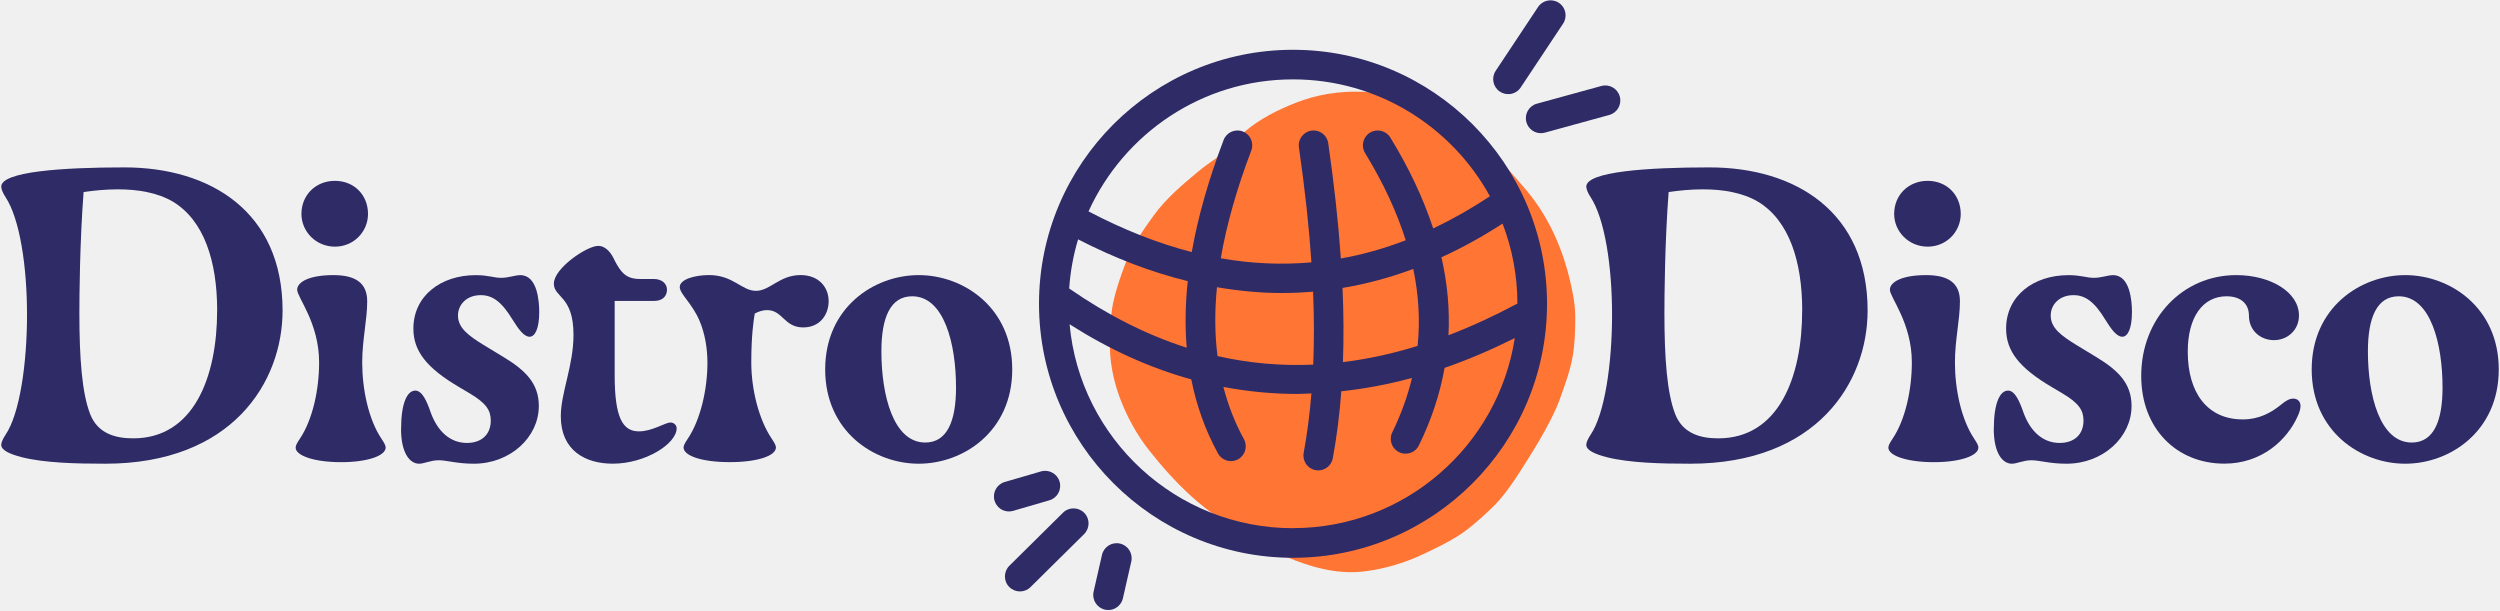
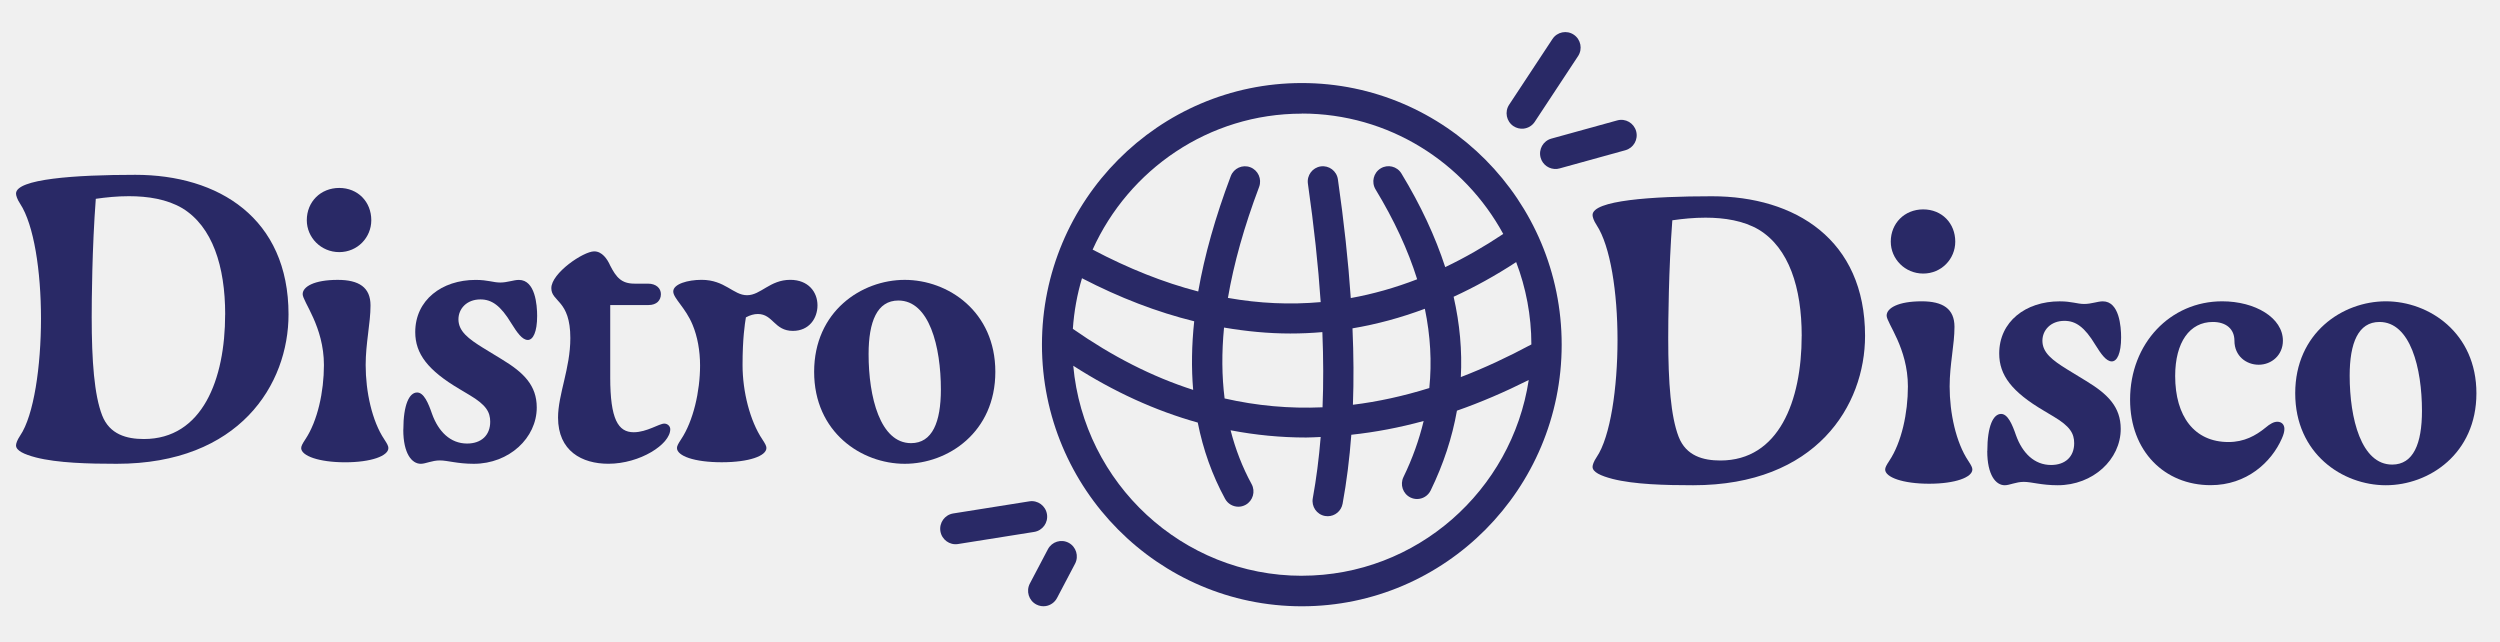
- <svg xmlns="http://www.w3.org/2000/svg" width="680" height="166" viewBox="0 0 680 166" fill="none">
-   <g clip-path="url(#clip0_1430_2046)">
-     <path d="M5.89 124.35C2.65 123.51 0.34 122.47 0.34 121C0.34 120.48 0.65 119.53 1.49 118.28C5.36 112.63 7.35 98.91 7.35 85.62C7.35 72.33 5.36 59.45 1.49 53.59C0.65 52.33 0.34 51.29 0.34 50.76C0.34 46.68 16.88 45.53 33.84 45.53C57.18 45.53 76.86 57.57 76.86 84.47C76.86 103.94 63.15 126.13 28.6 126.13C20.75 126.13 12.06 125.92 5.88 124.35H5.89ZM59.07 84.47C59.07 71.07 55.51 59.97 47.03 54.85C42.74 52.34 37.4 51.5 32.06 51.5C28.81 51.5 25.67 51.81 22.74 52.23C21.69 65.94 21.59 80.7 21.59 85.2C21.59 97.55 22.32 106.97 24.52 112.63C26.61 117.97 31.43 119.23 36.24 119.23C52.67 119.23 59.06 102.59 59.06 84.48L59.07 84.47Z" fill="#2E2B66" />
-     <path d="M80.42 121.73C80.42 121.21 80.73 120.58 81.57 119.32C85.02 114.19 86.8 106.03 86.8 98.59C86.8 87.81 80.83 80.9 80.83 78.81C80.83 76.72 84.08 74.83 90.67 74.83C96.64 74.83 99.88 76.92 99.88 81.95C99.88 86.98 98.52 92.42 98.52 98.59C98.52 106.02 100.3 114.19 103.75 119.32C104.59 120.58 104.9 121.2 104.9 121.73C104.9 123.93 100.08 125.71 92.76 125.71C85.44 125.71 80.41 123.93 80.41 121.73H80.42ZM81.99 58.19C81.99 53.06 85.86 49.19 91.1 49.19C96.34 49.19 100.1 53.06 100.1 58.19C100.1 63.01 96.23 67.09 91.1 67.09C85.97 67.09 81.99 63.01 81.99 58.19Z" fill="#2E2B66" />
-     <path d="M109.1 116.6C109.1 109.59 110.78 106.24 112.97 106.24C114.85 106.24 116.11 109.17 117.16 112.21C118.94 117.13 122.29 120.48 127 120.48C130.98 120.48 133.49 118.18 133.49 114.41C133.49 111.69 132.34 109.7 127.73 106.98L124.9 105.3C116 100.07 112.44 95.46 112.44 89.39C112.44 80.49 119.87 74.84 129.4 74.84C132.85 74.84 134.32 75.57 136.31 75.57C138.3 75.57 140.08 74.84 141.54 74.84C146.15 74.84 146.67 81.85 146.67 84.89C146.67 89.39 145.52 91.59 144.05 91.59C142.48 91.59 141.02 89.5 139.44 86.98C136.4 81.96 133.89 80.28 130.75 80.28C126.88 80.28 124.57 82.9 124.57 85.83C124.57 89.18 127.4 91.27 131.48 93.79L136.82 97.03C142.89 100.69 146.56 104.25 146.56 110.43C146.56 118.91 138.81 126.13 128.87 126.13C124.26 126.13 121.54 125.19 119.34 125.19C117.14 125.19 115.36 126.13 114 126.13C111.49 126.13 109.08 123.3 109.08 116.6H109.1Z" fill="#2E2B66" />
-     <path d="M152.54 113.25C152.54 106.76 155.99 99.54 155.99 91.06C155.99 80.38 150.65 81.01 150.65 77.14C150.65 72.95 159.65 66.88 162.69 66.88C164.89 66.88 166.35 68.97 167.19 70.86C168.87 74.11 170.33 75.88 173.99 75.88H177.76C180.17 75.88 181.42 77.24 181.42 78.81C181.42 80.59 180.16 81.85 177.97 81.85H167.19V102.05C167.19 113.67 169.39 117.33 173.79 117.33C177.45 117.33 180.91 114.92 182.37 114.92C183.31 114.92 184.05 115.65 184.05 116.49C184.05 120.68 175.57 126.12 166.67 126.12C159.24 126.12 152.54 122.56 152.54 113.24V113.25Z" fill="#2E2B66" />
-     <path d="M185.931 121.73C185.931 121.21 186.241 120.58 187.081 119.32C190.531 114.19 192.421 105.92 192.421 98.7C192.421 94.62 191.691 90.64 190.331 87.39C188.341 82.58 184.891 79.96 184.891 78.07C184.891 75.98 188.971 74.82 192.841 74.82C199.441 74.82 201.741 79.11 205.611 79.11C209.481 79.11 212.001 74.82 217.751 74.82C222.771 74.82 225.391 78.17 225.391 81.94C225.391 85.5 223.091 89.06 218.481 89.06C213.251 89.06 212.931 84.35 208.641 84.35C207.591 84.35 206.441 84.66 205.291 85.29C204.981 87.17 204.351 91.15 204.351 98.58C204.351 106.01 206.441 114.18 209.901 119.31C210.741 120.57 211.051 121.19 211.051 121.72C211.051 123.92 206.231 125.7 198.491 125.7C190.751 125.7 185.931 123.92 185.931 121.72V121.73Z" fill="#2E2B66" />
-     <path d="M224.449 100.48C224.449 83.63 237.739 74.83 249.889 74.83C262.039 74.83 275.329 83.62 275.329 100.48C275.329 117.34 262.039 126.13 249.889 126.13C237.739 126.13 224.449 117.34 224.449 100.48ZM260.039 105.4C260.039 93.47 256.799 80.59 248.109 80.59C242.139 80.59 239.739 86.45 239.739 95.56C239.739 107.49 242.979 120.37 251.669 120.37C257.639 120.37 260.039 114.51 260.039 105.4Z" fill="#2E2B66" />
-     <path d="M437.021 124.35C433.781 123.51 431.471 122.47 431.471 121C431.471 120.48 431.781 119.53 432.621 118.28C436.491 112.63 438.481 98.91 438.481 85.62C438.481 72.33 436.491 59.45 432.621 53.59C431.781 52.33 431.471 51.29 431.471 50.76C431.471 46.68 448.011 45.53 464.971 45.53C488.311 45.53 507.991 57.57 507.991 84.47C507.991 103.94 494.281 126.13 459.731 126.13C451.881 126.13 443.191 125.92 437.011 124.35H437.021ZM490.201 84.47C490.201 71.07 486.641 59.97 478.161 54.85C473.871 52.34 468.531 51.5 463.191 51.5C459.941 51.5 456.801 51.81 453.871 52.23C452.821 65.94 452.721 80.7 452.721 85.2C452.721 97.55 453.451 106.97 455.651 112.63C457.741 117.97 462.561 119.23 467.371 119.23C483.801 119.23 490.191 102.59 490.191 84.48L490.201 84.47Z" fill="#2E2B66" />
-     <path d="M513.641 121.73C513.641 121.21 513.951 120.58 514.791 119.32C518.241 114.19 520.021 106.03 520.021 98.59C520.021 87.81 514.051 80.9 514.051 78.81C514.051 76.72 517.301 74.83 523.891 74.83C529.861 74.83 533.101 76.92 533.101 81.95C533.101 86.98 531.741 92.42 531.741 98.59C531.741 106.02 533.521 114.19 536.971 119.32C537.811 120.58 538.121 121.2 538.121 121.73C538.121 123.93 533.301 125.71 525.981 125.71C518.661 125.71 513.631 123.93 513.631 121.73H513.641ZM515.211 58.19C515.211 53.06 519.081 49.19 524.321 49.19C529.561 49.19 533.321 53.06 533.321 58.19C533.321 63.01 529.451 67.09 524.321 67.09C519.191 67.09 515.211 63.01 515.211 58.19Z" fill="#2E2B66" />
-     <path d="M542.321 116.6C542.321 109.59 544.001 106.24 546.191 106.24C548.071 106.24 549.331 109.17 550.381 112.21C552.161 117.13 555.511 120.48 560.221 120.48C564.201 120.48 566.711 118.18 566.711 114.41C566.711 111.69 565.561 109.7 560.951 106.98L558.121 105.3C549.221 100.07 545.661 95.46 545.661 89.39C545.661 80.49 553.091 74.84 562.621 74.84C566.071 74.84 567.541 75.57 569.531 75.57C571.521 75.57 573.301 74.84 574.761 74.84C579.371 74.84 579.891 81.85 579.891 84.89C579.891 89.39 578.741 91.59 577.271 91.59C575.701 91.59 574.241 89.5 572.661 86.98C569.621 81.96 567.111 80.28 563.971 80.28C560.101 80.28 557.791 82.9 557.791 85.83C557.791 89.18 560.621 91.27 564.701 93.79L570.041 97.03C576.111 100.69 579.781 104.25 579.781 110.43C579.781 118.91 572.031 126.13 562.091 126.13C557.481 126.13 554.761 125.19 552.561 125.19C550.361 125.19 548.581 126.13 547.221 126.13C544.711 126.13 542.301 123.3 542.301 116.6H542.321Z" fill="#2E2B66" />
-     <path d="M582.41 102.26C582.41 86.56 593.72 74.83 608.26 74.83C617.58 74.83 625.32 79.44 625.32 85.82C625.32 89.8 622.18 92.52 618.51 92.52C615.06 92.52 611.71 90.11 611.71 85.82C611.71 82.58 609.41 80.59 605.64 80.59C599.15 80.59 595.07 86.24 595.07 95.66C595.07 106.86 600.41 114.08 610.04 114.08C614.44 114.08 617.68 112.3 620.4 110.1C621.76 108.95 622.81 108.42 623.75 108.42C625.01 108.42 625.74 109.26 625.74 110.41C625.74 111.14 625.53 111.98 625.01 113.13C622.08 119.72 615.17 126.11 605.02 126.11C592.14 126.11 582.41 116.69 582.41 102.24V102.26Z" fill="#2E2B66" />
-     <path d="M628.781 100.48C628.781 83.63 642.071 74.83 654.221 74.83C666.371 74.83 679.661 83.62 679.661 100.48C679.661 117.34 666.371 126.13 654.221 126.13C642.071 126.13 628.781 117.34 628.781 100.48ZM664.371 105.4C664.371 93.47 661.131 80.59 652.441 80.59C646.471 80.59 644.071 86.45 644.071 95.56C644.071 107.49 647.311 120.37 656.001 120.37C661.971 120.37 664.371 114.51 664.371 105.4Z" fill="#2E2B66" />
-     <path d="M424.33 108.39C425.66 104.73 427.05 100.91 427.75 97.04C428.38 93.54 428.46 89.86 428.47 86.33C428.47 84.6 428.32 82.87 428.03 81.17C426.19 70.36 422.16 59.97 414.99 51.52C411.31 47.19 407.57 43.02 403.2 39.39C398.64 35.61 393.67 31.97 388.35 29.38C377.25 24 363.85 23.44 352.36 27.99C347.59 29.87 342.75 32.3 338.79 35.63C335.96 38.01 333.26 40.4 330.81 43.05C329.07 44.2 327.39 45.44 325.78 46.77C321.52 50.3 317.17 54.01 313.88 58.5C310.83 62.67 307.77 67.17 305.96 72.07C304.74 75.37 303.55 78.77 302.8 82.23C302.06 85.7 302.02 89.35 301.9 92.86C301.73 98.02 302.81 103.45 304.61 108.25C306.49 113.25 309.16 118.17 312.47 122.38C315.98 126.84 319.83 131.16 324.03 134.98C328.54 139.08 333.61 142.45 338.75 145.7C342.16 147.86 345.73 149.75 349.45 151.31C356.26 154.16 363.41 156.31 370.89 155.44C376.44 154.79 381.95 153.17 387 150.78C390.24 149.25 393.59 147.68 396.64 145.74C399.8 143.73 402.59 141.13 405.33 138.6C409.56 134.68 412.61 129.59 415.66 124.78C417.88 121.28 420 117.68 421.88 113.99C422.8 112.17 423.64 110.32 424.34 108.41L424.33 108.39Z" fill="#FF7534" />
-     <path d="M351.699 13.54C313.599 13.54 282.609 44.53 282.609 82.63C282.609 120.73 313.599 151.72 351.699 151.72C389.799 151.72 420.789 120.73 420.789 82.63C420.789 44.53 389.799 13.54 351.699 13.54ZM331.009 78.12C336.929 79.13 342.809 79.7 348.639 79.7C351.489 79.7 354.329 79.57 357.159 79.33C357.449 86.32 357.459 92.92 357.199 99.18C348.379 99.57 339.699 98.78 331.159 96.85C330.409 90.97 330.359 84.74 331.009 78.12ZM322.799 94.58C311.959 91.12 301.309 85.74 290.819 78.47C291.129 73.86 291.959 69.38 293.239 65.1C303.279 70.27 313.229 74.06 323.069 76.47C322.399 82.8 322.299 88.83 322.789 94.58H322.799ZM365.169 78.32C371.649 77.24 378.059 75.51 384.409 73.15C385.889 80.26 386.299 87.23 385.589 94.09C378.729 96.21 371.959 97.68 365.279 98.5C365.509 92.12 365.479 85.4 365.169 78.32ZM392.069 69.98C397.669 67.43 403.209 64.38 408.699 60.82C411.289 67.58 412.729 74.91 412.739 82.57C406.399 85.95 400.149 88.83 393.979 91.19C394.349 84.22 393.719 77.16 392.069 69.98ZM351.699 21.59C374.769 21.59 394.879 34.45 405.259 53.38C400.139 56.77 394.999 59.69 389.829 62.14C387.179 54.07 383.329 45.84 378.179 37.42C377.019 35.52 374.539 34.92 372.639 36.08C370.739 37.24 370.139 39.72 371.299 41.62C376.259 49.73 379.919 57.63 382.359 65.35C376.519 67.6 370.639 69.25 364.709 70.31C364.039 60.59 362.899 50.18 361.279 38.94C360.959 36.74 358.929 35.22 356.719 35.53C354.519 35.85 352.989 37.89 353.309 40.09C354.929 51.33 356.059 61.7 356.709 71.36C348.589 72.08 340.379 71.72 332.049 70.25C333.609 61.17 336.369 51.42 340.349 40.94C341.139 38.86 340.089 36.53 338.009 35.75C335.929 34.96 333.609 36.01 332.819 38.09C328.709 48.91 325.829 59.05 324.159 68.56C314.959 66.2 305.609 62.49 296.079 57.5C305.679 36.35 326.979 21.59 351.679 21.59H351.699ZM351.699 143.67C319.919 143.67 293.749 119.26 290.929 88.2C301.709 95.07 312.749 100.07 324.029 103.2C325.459 110.36 327.859 117.07 331.289 123.33C332.019 124.66 333.399 125.42 334.819 125.42C335.479 125.42 336.139 125.26 336.759 124.92C338.709 123.85 339.419 121.4 338.349 119.45C335.899 115 334.059 110.25 332.759 105.24C339.369 106.5 346.069 107.15 352.829 107.15C354.119 107.15 355.419 107.05 356.709 107.01C356.249 112.66 355.549 118.04 354.599 123.19C354.199 125.38 355.639 127.48 357.829 127.88C358.079 127.93 358.319 127.95 358.559 127.95C360.459 127.95 362.159 126.59 362.519 124.65C363.589 118.86 364.359 112.81 364.839 106.43C371.189 105.74 377.599 104.56 384.069 102.79C382.859 107.78 381.089 112.71 378.699 117.6C377.719 119.6 378.549 122.01 380.549 122.99C381.119 123.27 381.719 123.4 382.319 123.4C383.809 123.4 385.239 122.57 385.939 121.14C389.349 114.18 391.659 107.17 392.929 100.06C399.239 97.88 405.599 95.16 412.019 91.96C407.509 121.2 382.179 143.65 351.699 143.65V143.67Z" fill="#2E2B66" />
-     <path d="M410.619 25.58C409.719 25.67 408.779 25.46 407.969 24.92C406.089 23.67 405.579 21.14 406.829 19.26L418.349 1.91C419.599 0.03 422.129 -0.48 424.019 0.77C425.899 2.02 426.409 4.55 425.159 6.43L413.639 23.78C412.929 24.85 411.809 25.47 410.629 25.59L410.619 25.58Z" fill="#2E2B66" />
-     <path d="M419.509 36.21C417.569 36.4 415.709 35.17 415.179 33.22C414.579 31.04 415.859 28.8 418.039 28.2L435.559 23.39C437.749 22.79 439.989 24.07 440.579 26.25C441.179 28.43 439.899 30.67 437.719 31.27L420.199 36.08C419.969 36.14 419.739 36.19 419.509 36.21Z" fill="#2E2B66" />
-     <path d="M294.879 145.271L280.299 159.691C278.699 161.281 276.109 161.261 274.519 159.661C272.929 158.061 272.949 155.471 274.549 153.881L289.129 139.461C290.729 137.871 293.319 137.891 294.909 139.491C296.499 141.091 296.479 143.681 294.879 145.271Z" fill="#2E2B66" />
-     <path d="M303.11 165.57C302.33 165.92 301.44 166.02 300.54 165.82C298.34 165.32 296.96 163.13 297.46 160.93L299.74 150.93C300.24 148.73 302.43 147.35 304.63 147.85C306.83 148.35 308.21 150.54 307.71 152.74L305.43 162.74C305.13 164.04 304.24 165.06 303.11 165.57Z" fill="#2E2B66" />
-     <path d="M271.98 138.29C271.3 137.78 270.77 137.05 270.51 136.17C269.88 134 271.12 131.73 273.29 131.1L283.14 128.23C285.31 127.6 287.58 128.84 288.21 131.01C288.84 133.18 287.6 135.45 285.43 136.08L275.58 138.95C274.3 139.32 272.98 139.04 271.98 138.3V138.29Z" fill="#2E2B66" />
-   </g>
-   <defs>
-     <clipPath id="clip0_1430_2046">
-       <rect width="680" height="166" fill="white" />
-     </clipPath>
-   </defs>
+ <svg xmlns="http://www.w3.org/2000/svg" width="374" height="96" viewBox="0 0 374 96" fill="none">
+   <path d="M194.752 12.423C173.319 12.423 155.876 29.978 155.876 51.561C155.876 73.145 173.313 90.7 194.752 90.7C216.19 90.7 233.627 73.145 233.627 51.561C233.627 29.978 216.19 12.423 194.752 12.423ZM183.111 49.003C186.441 49.571 189.749 49.893 193.031 49.893C194.635 49.893 196.233 49.824 197.826 49.684C197.986 53.642 197.996 57.381 197.852 60.932C192.887 61.151 188.007 60.706 183.201 59.607C182.781 56.276 182.754 52.747 183.116 48.998L183.111 49.003ZM178.492 58.325C172.392 56.367 166.403 53.321 160.5 49.196C160.676 46.584 161.14 44.047 161.864 41.623C167.512 44.551 173.111 46.697 178.652 48.064C178.273 51.647 178.22 55.064 178.497 58.319L178.492 58.325ZM202.333 49.121C205.977 48.509 209.584 47.528 213.159 46.192C213.995 50.22 214.219 54.168 213.825 58.051C209.962 59.253 206.153 60.09 202.397 60.551C202.53 56.936 202.509 53.133 202.333 49.121ZM217.463 44.395C220.612 42.947 223.734 41.226 226.819 39.209C228.279 43.038 229.088 47.19 229.094 51.529C225.529 53.444 222.013 55.075 218.54 56.41C218.747 52.462 218.39 48.467 217.463 44.395ZM194.752 16.987C207.73 16.987 219.046 24.276 224.885 34.998C222.008 36.919 219.115 38.571 216.206 39.96C214.714 35.385 212.551 30.729 209.653 25.955C209.003 24.877 207.607 24.539 206.536 25.199C205.471 25.853 205.13 27.259 205.785 28.337C208.572 32.933 210.639 37.401 212.008 41.778C208.721 43.049 205.412 43.988 202.077 44.589C201.699 39.08 201.06 33.185 200.149 26.824C199.967 25.58 198.827 24.716 197.581 24.893C196.345 25.076 195.482 26.229 195.663 27.479C196.574 33.845 197.208 39.724 197.575 45.195C193.004 45.602 188.385 45.398 183.697 44.567C184.576 39.423 186.126 33.899 188.364 27.967C188.806 26.787 188.22 25.473 187.048 25.022C185.876 24.577 184.571 25.167 184.123 26.347C181.811 32.477 180.191 38.222 179.254 43.607C174.075 42.266 168.817 40.169 163.457 37.342C168.859 25.36 180.847 17.003 194.741 17.003L194.752 16.987ZM194.752 86.135C176.872 86.135 162.147 72.308 160.559 54.715C166.622 58.609 172.834 61.441 179.184 63.217C179.989 67.271 181.337 71.074 183.271 74.62C183.681 75.376 184.459 75.805 185.258 75.805C185.625 75.805 185.998 75.714 186.345 75.521C187.442 74.915 187.842 73.525 187.24 72.421C185.865 69.9 184.826 67.212 184.096 64.37C187.82 65.083 191.582 65.453 195.391 65.453C196.116 65.453 196.845 65.4 197.575 65.373C197.314 68.569 196.925 71.621 196.393 74.534C196.164 75.773 196.979 76.963 198.209 77.189C198.348 77.216 198.486 77.226 198.625 77.226C199.696 77.226 200.649 76.459 200.852 75.36C201.454 72.077 201.885 68.65 202.157 65.04C205.732 64.654 209.333 63.978 212.978 62.98C212.296 65.807 211.305 68.602 209.957 71.369C209.408 72.501 209.872 73.869 210.996 74.421C211.315 74.577 211.656 74.652 211.992 74.652C212.828 74.652 213.633 74.18 214.027 73.375C215.945 69.433 217.245 65.459 217.959 61.436C221.507 60.197 225.087 58.657 228.699 56.85C226.163 73.413 211.912 86.13 194.762 86.13L194.752 86.135Z" fill="#292966" />
+   <path d="M227.906 19.245C227.4 19.294 226.872 19.175 226.414 18.87C225.354 18.162 225.066 16.724 225.769 15.662L232.248 5.836C232.951 4.769 234.379 4.479 235.434 5.187C236.494 5.895 236.782 7.333 236.078 8.395L229.6 18.221C229.2 18.827 228.572 19.181 227.906 19.245Z" fill="#292966" />
+   <path d="M232.909 25.269C231.817 25.376 230.772 24.679 230.474 23.579C230.138 22.346 230.858 21.074 232.083 20.736L241.939 18.012C243.17 17.674 244.427 18.398 244.768 19.631C245.104 20.865 244.385 22.136 243.159 22.474L233.303 25.199C233.175 25.236 233.042 25.258 232.914 25.274L232.909 25.269Z" fill="#292966" />
+   <path d="M154.715 79.575L143.313 81.388C142.062 81.587 140.884 80.729 140.682 79.463C140.485 78.202 141.337 77.017 142.594 76.813L153.995 75C155.247 74.802 156.425 75.66 156.627 76.926C156.83 78.192 155.972 79.372 154.715 79.575Z" fill="#292966" />
+   <path d="M156.457 90.667C155.983 90.743 155.482 90.667 155.024 90.426C153.9 89.831 153.474 88.425 154.065 87.299L156.766 82.166C157.363 81.034 158.753 80.605 159.872 81.201C160.991 81.796 161.422 83.201 160.831 84.328L158.13 89.461C157.778 90.131 157.144 90.555 156.457 90.667Z" fill="#292966" />
+   <path d="M5.354 68.43C3.628 67.979 2.397 67.421 2.397 66.633C2.397 66.354 2.563 65.844 3.01 65.174C5.072 62.143 6.132 54.784 6.132 47.656C6.132 40.528 5.072 33.62 3.01 30.476C2.563 29.801 2.397 29.243 2.397 28.959C2.397 26.77 11.209 26.153 20.245 26.153C32.68 26.153 43.164 32.611 43.164 47.039C43.164 57.482 35.86 69.384 17.453 69.384C13.271 69.384 8.641 69.272 5.349 68.43H5.354ZM33.687 47.034C33.687 39.847 31.79 33.893 27.272 31.147C24.987 29.801 22.142 29.35 19.297 29.35C17.565 29.35 15.892 29.516 14.331 29.742C13.772 37.095 13.719 45.012 13.719 47.425C13.719 54.05 14.108 59.102 15.28 62.138C16.393 65.002 18.961 65.678 21.524 65.678C30.277 65.678 33.681 56.753 33.681 47.039L33.687 47.034Z" fill="#292966" />
+   <path d="M45.061 67.024C45.061 66.745 45.226 66.407 45.674 65.731C47.512 62.98 48.46 58.603 48.46 54.613C48.46 48.831 45.279 45.124 45.279 44.003C45.279 42.882 47.011 41.869 50.522 41.869C53.702 41.869 55.429 42.99 55.429 45.688C55.429 48.385 54.704 51.303 54.704 54.613C54.704 58.598 55.652 62.98 57.49 65.731C57.938 66.407 58.103 66.74 58.103 67.024C58.103 68.204 55.535 69.159 51.635 69.159C47.736 69.159 45.056 68.204 45.056 67.024H45.061ZM45.897 32.944C45.897 30.192 47.959 28.116 50.751 28.116C53.543 28.116 55.546 30.192 55.546 32.944C55.546 35.529 53.484 37.717 50.751 37.717C48.018 37.717 45.897 35.529 45.897 32.944Z" fill="#292966" />
+   <path d="M60.341 64.273C60.341 60.513 61.236 58.716 62.403 58.716C63.404 58.716 64.075 60.287 64.635 61.918C65.583 64.557 67.368 66.354 69.877 66.354C71.998 66.354 73.335 65.12 73.335 63.098C73.335 61.639 72.722 60.572 70.266 59.113L68.758 58.212C64.017 55.407 62.12 52.934 62.12 49.678C62.12 44.904 66.079 41.874 71.156 41.874C72.994 41.874 73.777 42.266 74.837 42.266C75.897 42.266 76.846 41.874 77.624 41.874C80.08 41.874 80.357 45.634 80.357 47.264C80.357 49.678 79.744 50.858 78.961 50.858C78.124 50.858 77.347 49.737 76.505 48.386C74.885 45.693 73.548 44.792 71.875 44.792C69.813 44.792 68.583 46.197 68.583 47.769C68.583 49.566 70.09 50.687 72.264 52.038L75.109 53.776C78.343 55.739 80.298 57.648 80.298 60.963C80.298 65.512 76.169 69.384 70.874 69.384C68.417 69.384 66.968 68.88 65.796 68.88C64.624 68.88 63.676 69.384 62.951 69.384C61.614 69.384 60.33 67.866 60.33 64.273H60.341Z" fill="#292966" />
+   <path d="M83.484 62.476C83.484 58.995 85.323 55.122 85.323 50.574C85.323 44.845 82.478 45.183 82.478 43.108C82.478 40.86 87.272 37.605 88.892 37.605C90.064 37.605 90.842 38.725 91.29 39.739C92.184 41.482 92.962 42.432 94.912 42.432H96.921C98.205 42.432 98.871 43.161 98.871 44.003C98.871 44.958 98.199 45.634 97.033 45.634H91.29V56.468C91.29 62.701 92.462 64.664 94.806 64.664C96.756 64.664 98.599 63.371 99.377 63.371C99.878 63.371 100.272 63.763 100.272 64.213C100.272 66.461 95.754 69.379 91.012 69.379C87.054 69.379 83.484 67.469 83.484 62.47V62.476Z" fill="#292966" />
+   <path d="M101.273 67.024C101.273 66.745 101.438 66.407 101.886 65.731C103.724 62.98 104.73 58.544 104.73 54.672C104.73 52.483 104.342 50.349 103.617 48.605C102.557 46.026 100.719 44.62 100.719 43.606C100.719 42.486 102.892 41.863 104.954 41.863C108.47 41.863 109.696 44.164 111.758 44.164C113.819 44.164 115.162 41.863 118.225 41.863C120.9 41.863 122.296 43.66 122.296 45.682C122.296 47.592 121.07 49.501 118.614 49.501C115.828 49.501 115.657 46.975 113.372 46.975C112.812 46.975 112.2 47.141 111.587 47.479C111.422 48.487 111.086 50.622 111.086 54.607C111.086 58.593 112.2 62.975 114.043 65.726C114.491 66.402 114.656 66.734 114.656 67.019C114.656 68.199 112.088 69.153 107.964 69.153C103.841 69.153 101.273 68.199 101.273 67.019V67.024Z" fill="#292966" />
+   <path d="M121.795 55.626C121.795 46.589 128.875 41.869 135.348 41.869C141.821 41.869 148.902 46.583 148.902 55.626C148.902 64.669 141.821 69.384 135.348 69.384C128.875 69.384 121.795 64.669 121.795 55.626ZM140.756 58.265C140.756 51.867 139.03 44.958 134.4 44.958C131.219 44.958 129.941 48.101 129.941 52.987C129.941 59.386 131.667 66.295 136.297 66.295C139.477 66.295 140.756 63.151 140.756 58.265Z" fill="#292966" />
+   <path d="M241.203 71.637C239.477 71.186 238.246 70.629 238.246 69.84C238.246 69.561 238.411 69.052 238.859 68.381C240.921 65.351 241.981 57.992 241.981 50.864C241.981 43.735 240.921 36.827 238.859 33.684C238.411 33.008 238.246 32.45 238.246 32.166C238.246 29.978 247.058 29.361 256.094 29.361C268.528 29.361 279.013 35.819 279.013 50.247C279.013 60.69 271.709 72.592 253.302 72.592C249.12 72.592 244.49 72.479 241.198 71.637H241.203ZM269.535 50.247C269.535 43.06 267.639 37.106 263.121 34.36C260.835 33.014 257.99 32.563 255.145 32.563C253.414 32.563 251.741 32.729 250.18 32.955C249.621 40.308 249.567 48.225 249.567 50.638C249.567 57.263 249.956 62.315 251.128 65.351C252.242 68.215 254.81 68.891 257.372 68.891C266.126 68.891 269.53 59.966 269.53 50.252L269.535 50.247Z" fill="#292966" />
+   <path d="M282.023 70.232C282.023 69.953 282.188 69.615 282.636 68.939C284.474 66.187 285.422 61.811 285.422 57.82C285.422 52.038 282.241 48.332 282.241 47.211C282.241 46.09 283.973 45.076 287.484 45.076C290.664 45.076 292.391 46.197 292.391 48.895C292.391 51.593 291.666 54.511 291.666 57.82C291.666 61.805 292.614 66.187 294.452 68.939C294.9 69.615 295.065 69.947 295.065 70.232C295.065 71.412 292.497 72.366 288.597 72.366C284.697 72.366 282.018 71.412 282.018 70.232H282.023ZM282.859 36.151C282.859 33.4 284.921 31.324 287.713 31.324C290.505 31.324 292.508 33.4 292.508 36.151C292.508 38.736 290.446 40.925 287.713 40.925C284.98 40.925 282.859 38.736 282.859 36.151Z" fill="#292966" />
+   <path d="M297.303 67.48C297.303 63.72 298.198 61.923 299.364 61.923C300.366 61.923 301.037 63.495 301.597 65.126C302.545 67.764 304.33 69.561 306.839 69.561C308.96 69.561 310.297 68.328 310.297 66.305C310.297 64.847 309.684 63.779 307.228 62.32L305.72 61.419C300.979 58.614 299.082 56.141 299.082 52.886C299.082 48.112 303.041 45.081 308.118 45.081C309.956 45.081 310.739 45.473 311.799 45.473C312.859 45.473 313.808 45.081 314.585 45.081C317.042 45.081 317.319 48.841 317.319 50.472C317.319 52.886 316.706 54.066 315.923 54.066C315.086 54.066 314.308 52.945 313.467 51.593C311.847 48.901 310.51 47.999 308.837 47.999C306.775 47.999 305.544 49.405 305.544 50.976C305.544 52.773 307.052 53.894 309.226 55.246L312.071 56.983C315.305 58.947 317.26 60.856 317.26 64.171C317.26 68.719 313.131 72.592 307.835 72.592C305.379 72.592 303.93 72.088 302.758 72.088C301.586 72.088 300.638 72.592 299.913 72.592C298.576 72.592 297.292 71.074 297.292 67.48H297.303Z" fill="#292966" />
+   <path d="M318.661 59.789C318.661 51.368 324.687 45.076 332.433 45.076C337.398 45.076 341.522 47.549 341.522 50.971C341.522 53.105 339.849 54.564 337.894 54.564C336.056 54.564 334.271 53.272 334.271 50.971C334.271 49.233 333.046 48.166 331.037 48.166C327.58 48.166 325.406 51.196 325.406 56.249C325.406 62.256 328.251 66.128 333.381 66.128C335.726 66.128 337.452 65.174 338.901 63.994C339.625 63.377 340.185 63.093 340.686 63.093C341.357 63.093 341.746 63.543 341.746 64.16C341.746 64.552 341.634 65.002 341.357 65.619C339.796 69.153 336.114 72.581 330.707 72.581C323.845 72.581 318.661 67.528 318.661 59.778V59.789Z" fill="#292966" />
+   <path d="M343.365 58.834C343.365 49.796 350.446 45.076 356.919 45.076C363.392 45.076 370.472 49.791 370.472 58.834C370.472 67.877 363.392 72.592 356.919 72.592C350.446 72.592 343.365 67.877 343.365 58.834ZM362.326 61.473C362.326 55.074 360.6 48.166 355.97 48.166C352.79 48.166 351.511 51.309 351.511 56.195C351.511 62.594 353.237 69.502 357.867 69.502C361.048 69.502 362.326 66.359 362.326 61.473Z" fill="#292966" />
</svg>
